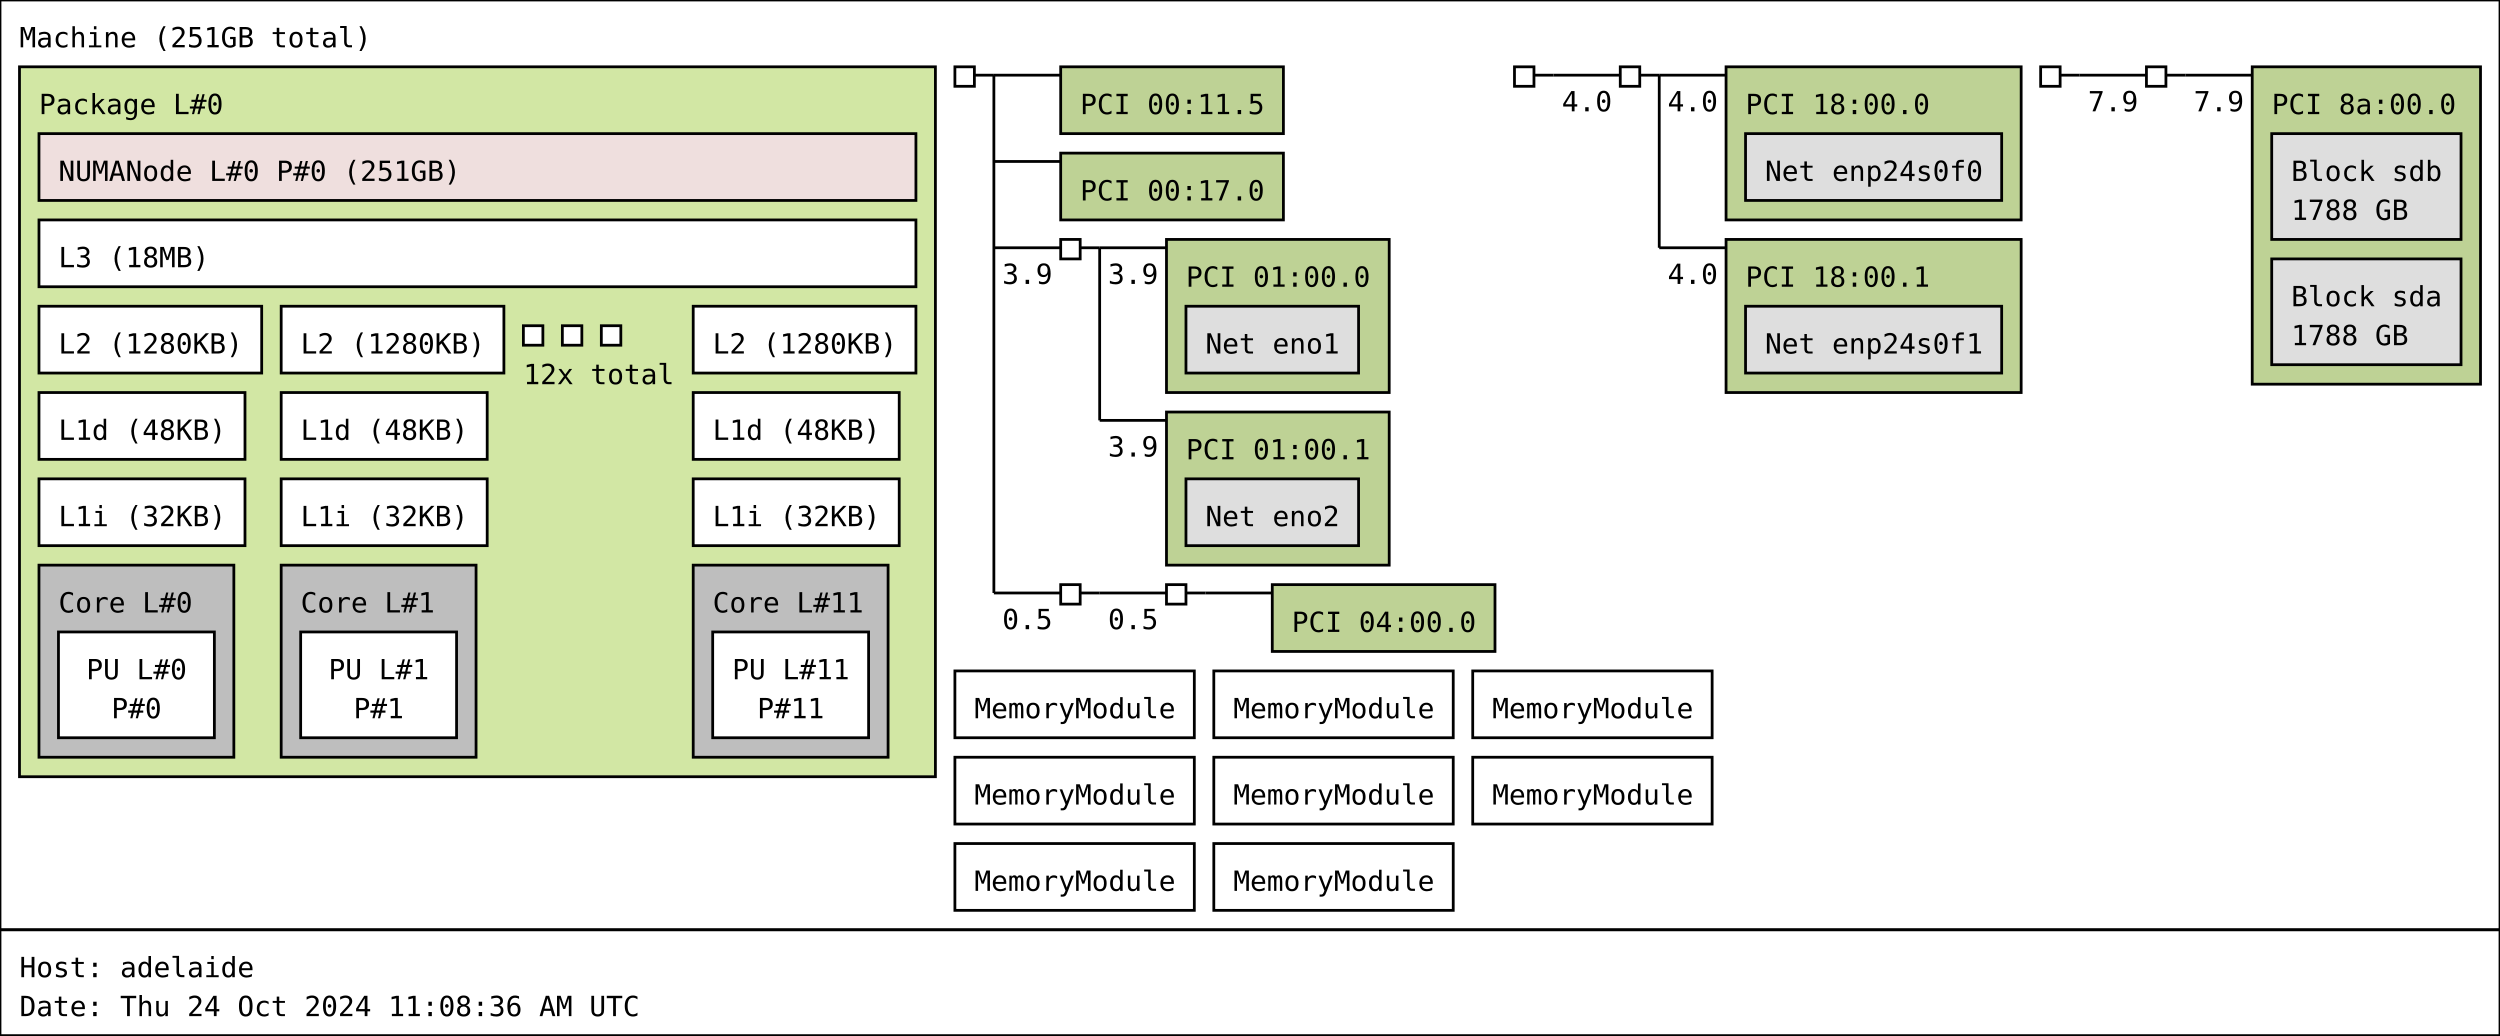
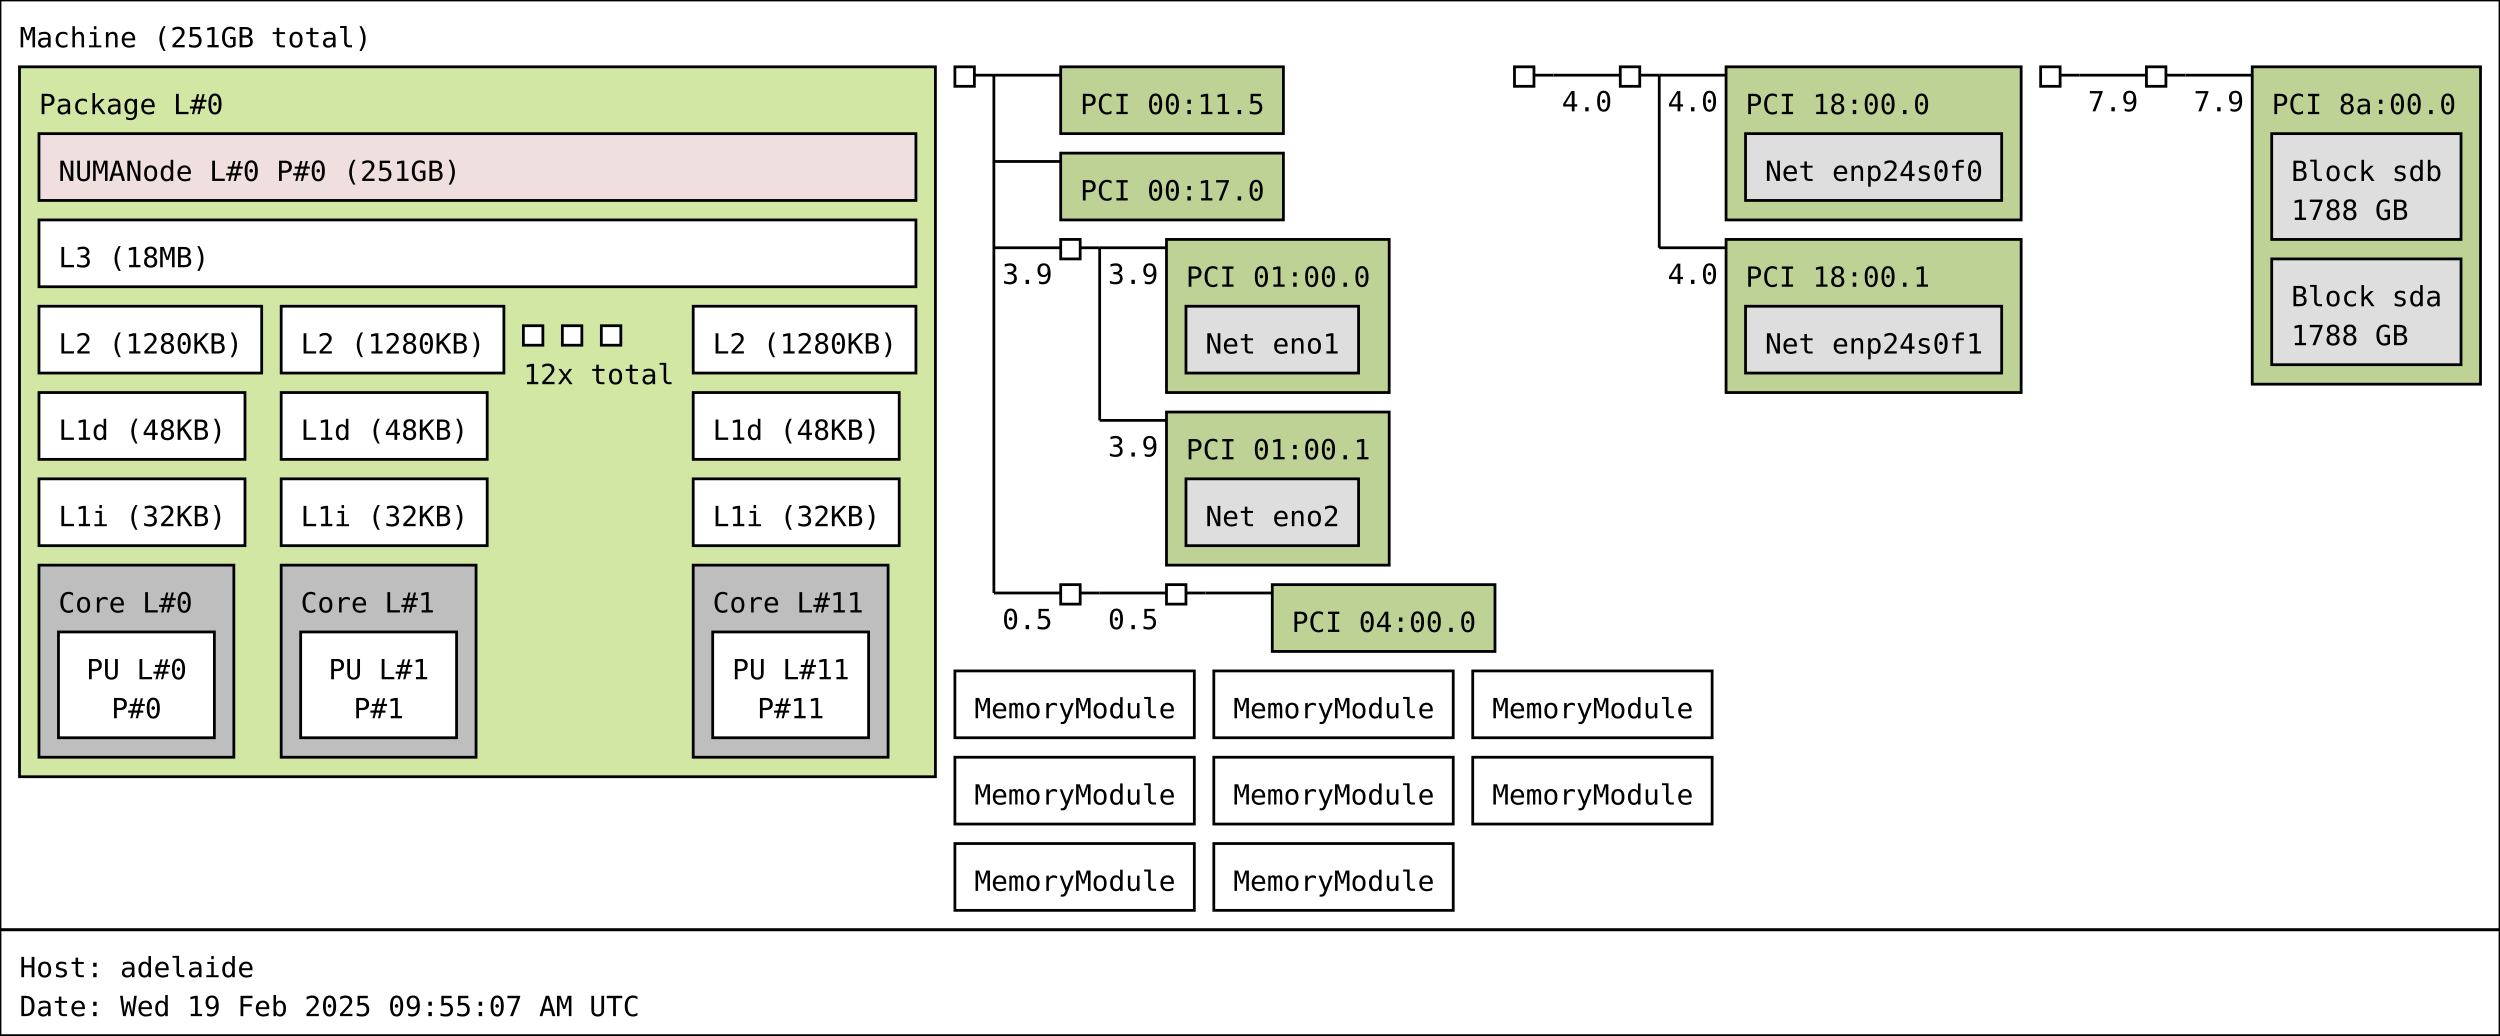
<svg xmlns="http://www.w3.org/2000/svg" width="898px" height="372px" viewBox="0 0 898px 372px" version="1.1">
  <rect id="Machine_0_rect" class="Machine" x="0" y="0" width="898" height="334" fill="rgb(255,255,255)" stroke="rgb(0,0,0)" stroke-width="1" />
  <text id="Machine_0_text" class="Machine" font-family="Monospace" x="7" y="17" fill="rgb(0,0,0)" font-size="10px">Machine (251GB total)</text>
  <rect id="Package_0_rect" class="Package" x="7" y="24" width="329" height="255" fill="rgb(210,231,164)" stroke="rgb(0,0,0)" stroke-width="1" />
  <text id="Package_0_text" class="Package" font-family="Monospace" x="14" y="41" fill="rgb(0,0,0)" font-size="10px">Package L#0</text>
  <rect id="L3_0_rect" class="L3" x="14" y="79" width="315" height="24" fill="rgb(255,255,255)" stroke="rgb(0,0,0)" stroke-width="1" />
  <text id="L3_0_text" class="L3" font-family="Monospace" x="21" y="96" fill="rgb(0,0,0)" font-size="10px">L3 (18MB)</text>
  <rect id="L2_0_rect" class="L2" x="14" y="110" width="80" height="24" fill="rgb(255,255,255)" stroke="rgb(0,0,0)" stroke-width="1" />
  <text id="L2_0_text" class="L2" font-family="Monospace" x="21" y="127" fill="rgb(0,0,0)" font-size="10px">L2 (1280KB)</text>
  <rect id="L1d_0_rect" class="L1d" x="14" y="141" width="74" height="24" fill="rgb(255,255,255)" stroke="rgb(0,0,0)" stroke-width="1" />
  <text id="L1d_0_text" class="L1d" font-family="Monospace" x="21" y="158" fill="rgb(0,0,0)" font-size="10px">L1d (48KB)</text>
  <rect id="L1i_0_rect" class="L1i" x="14" y="172" width="74" height="24" fill="rgb(255,255,255)" stroke="rgb(0,0,0)" stroke-width="1" />
  <text id="L1i_0_text" class="L1i" font-family="Monospace" x="21" y="189" fill="rgb(0,0,0)" font-size="10px">L1i (32KB)</text>
  <rect id="Core_0_rect" class="Core" x="14" y="203" width="70" height="69" fill="rgb(190,190,190)" stroke="rgb(0,0,0)" stroke-width="1" />
  <text id="Core_0_text" class="Core" font-family="Monospace" x="21" y="220" fill="rgb(0,0,0)" font-size="10px">Core L#0</text>
  <rect id="PU_0_rect" class="PU" x="21" y="227" width="56" height="38" fill="rgb(255,255,255)" stroke="rgb(0,0,0)" stroke-width="1" />
  <text id="PU_0_text" class="PU" font-family="Monospace" x="31" y="244" fill="rgb(0,0,0)" font-size="10px">PU L#0</text>
  <text id="PU_0_text_1" class="PU" font-family="Monospace" x="40" y="258" fill="rgb(0,0,0)" font-size="10px">P#0</text>
  <rect id="L2_1_rect" class="L2" x="101" y="110" width="80" height="24" fill="rgb(255,255,255)" stroke="rgb(0,0,0)" stroke-width="1" />
  <text id="L2_1_text" class="L2" font-family="Monospace" x="108" y="127" fill="rgb(0,0,0)" font-size="10px">L2 (1280KB)</text>
  <rect id="L1d_1_rect" class="L1d" x="101" y="141" width="74" height="24" fill="rgb(255,255,255)" stroke="rgb(0,0,0)" stroke-width="1" />
  <text id="L1d_1_text" class="L1d" font-family="Monospace" x="108" y="158" fill="rgb(0,0,0)" font-size="10px">L1d (48KB)</text>
  <rect id="L1i_1_rect" class="L1i" x="101" y="172" width="74" height="24" fill="rgb(255,255,255)" stroke="rgb(0,0,0)" stroke-width="1" />
  <text id="L1i_1_text" class="L1i" font-family="Monospace" x="108" y="189" fill="rgb(0,0,0)" font-size="10px">L1i (32KB)</text>
  <rect id="Core_1_rect" class="Core" x="101" y="203" width="70" height="69" fill="rgb(190,190,190)" stroke="rgb(0,0,0)" stroke-width="1" />
  <text id="Core_1_text" class="Core" font-family="Monospace" x="108" y="220" fill="rgb(0,0,0)" font-size="10px">Core L#1</text>
  <rect id="PU_1_rect" class="PU" x="108" y="227" width="56" height="38" fill="rgb(255,255,255)" stroke="rgb(0,0,0)" stroke-width="1" />
  <text id="PU_1_text" class="PU" font-family="Monospace" x="118" y="244" fill="rgb(0,0,0)" font-size="10px">PU L#1</text>
  <text id="PU_1_text_1" class="PU" font-family="Monospace" x="127" y="258" fill="rgb(0,0,0)" font-size="10px">P#1</text>
  <rect id="L2_2_rect" class="L2" x="188" y="117" width="7" height="7" fill="rgb(255,255,255)" stroke="rgb(0,0,0)" stroke-width="1" />
  <rect id="L2_2_rect" class="L2" x="202" y="117" width="7" height="7" fill="rgb(255,255,255)" stroke="rgb(0,0,0)" stroke-width="1" />
  <rect id="L2_2_rect" class="L2" x="216" y="117" width="7" height="7" fill="rgb(255,255,255)" stroke="rgb(0,0,0)" stroke-width="1" />
  <text id="L2_2_text" class="L2" font-family="Monospace" x="188" y="138" fill="rgb(0,0,0)" font-size="10px">12x total</text>
  <rect id="L2_11_rect" class="L2" x="249" y="110" width="80" height="24" fill="rgb(255,255,255)" stroke="rgb(0,0,0)" stroke-width="1" />
  <text id="L2_11_text" class="L2" font-family="Monospace" x="256" y="127" fill="rgb(0,0,0)" font-size="10px">L2 (1280KB)</text>
  <rect id="L1d_11_rect" class="L1d" x="249" y="141" width="74" height="24" fill="rgb(255,255,255)" stroke="rgb(0,0,0)" stroke-width="1" />
  <text id="L1d_11_text" class="L1d" font-family="Monospace" x="256" y="158" fill="rgb(0,0,0)" font-size="10px">L1d (48KB)</text>
  <rect id="L1i_11_rect" class="L1i" x="249" y="172" width="74" height="24" fill="rgb(255,255,255)" stroke="rgb(0,0,0)" stroke-width="1" />
  <text id="L1i_11_text" class="L1i" font-family="Monospace" x="256" y="189" fill="rgb(0,0,0)" font-size="10px">L1i (32KB)</text>
  <rect id="Core_11_rect" class="Core" x="249" y="203" width="70" height="69" fill="rgb(190,190,190)" stroke="rgb(0,0,0)" stroke-width="1" />
  <text id="Core_11_text" class="Core" font-family="Monospace" x="256" y="220" fill="rgb(0,0,0)" font-size="10px">Core L#11</text>
  <rect id="PU_11_rect" class="PU" x="256" y="227" width="56" height="38" fill="rgb(255,255,255)" stroke="rgb(0,0,0)" stroke-width="1" />
  <text id="PU_11_text" class="PU" font-family="Monospace" x="263" y="244" fill="rgb(0,0,0)" font-size="10px">PU L#11</text>
  <text id="PU_11_text_1" class="PU" font-family="Monospace" x="272" y="258" fill="rgb(0,0,0)" font-size="10px">P#11</text>
  <rect id="NUMANode_0_rect" class="NUMANode" x="14" y="48" width="315" height="24" fill="rgb(239,223,222)" stroke="rgb(0,0,0)" stroke-width="1" />
  <text id="NUMANode_0_text" class="NUMANode" font-family="Monospace" x="21" y="65" fill="rgb(0,0,0)" font-size="10px">NUMANode L#0 P#0 (251GB)</text>
  <rect id="HostBridge_0_rect" class="HostBridge" x="343" y="24" width="7" height="7" fill="rgb(255,255,255)" stroke="rgb(0,0,0)" stroke-width="1" />
  <line id="HostBridge_0_line" class="HostBridge" x1="350" y1="27" x2="357" y2="27" stroke="rgb(0,0,0)" stroke-width="1" />
  <line id="HostBridge_0_line_2" class="HostBridge" x1="357" y1="27" x2="381" y2="27" stroke="rgb(0,0,0)" stroke-width="1" />
  <line id="HostBridge_0_line_3" class="HostBridge" x1="357" y1="58" x2="381" y2="58" stroke="rgb(0,0,0)" stroke-width="1" />
  <line id="HostBridge_0_line_4" class="HostBridge" x1="357" y1="89" x2="381" y2="89" stroke="rgb(0,0,0)" stroke-width="1" />
  <text id="HostBridge_0_text_4" class="HostBridge" font-family="Monospace" x="360" y="102" fill="rgb(0,0,0)" font-size="10px">3.9</text>
  <line id="HostBridge_0_line_5" class="HostBridge" x1="357" y1="213" x2="381" y2="213" stroke="rgb(0,0,0)" stroke-width="1" />
  <text id="HostBridge_0_text_5" class="HostBridge" font-family="Monospace" x="360" y="226" fill="rgb(0,0,0)" font-size="10px">0.5</text>
  <line id="HostBridge_0_line_1" class="HostBridge" x1="357" y1="27" x2="357" y2="213" stroke="rgb(0,0,0)" stroke-width="1" />
  <rect id="PCI_0_rect" class="PCI" x="381" y="24" width="80" height="24" fill="rgb(190,210,149)" stroke="rgb(0,0,0)" stroke-width="1" />
  <text id="PCI_0_text" class="PCI" font-family="Monospace" x="388" y="41" fill="rgb(0,0,0)" font-size="10px">PCI 00:11.5</text>
  <rect id="PCI_1_rect" class="PCI" x="381" y="55" width="80" height="24" fill="rgb(190,210,149)" stroke="rgb(0,0,0)" stroke-width="1" />
  <text id="PCI_1_text" class="PCI" font-family="Monospace" x="388" y="72" fill="rgb(0,0,0)" font-size="10px">PCI 00:17.0</text>
  <rect id="PCIBridge_1_rect" class="PCIBridge" x="381" y="86" width="7" height="7" fill="rgb(255,255,255)" stroke="rgb(0,0,0)" stroke-width="1" />
  <line id="PCIBridge_1_line" class="PCIBridge" x1="388" y1="89" x2="395" y2="89" stroke="rgb(0,0,0)" stroke-width="1" />
  <line id="PCIBridge_1_line_2" class="PCIBridge" x1="395" y1="89" x2="419" y2="89" stroke="rgb(0,0,0)" stroke-width="1" />
  <text id="PCIBridge_1_text_2" class="PCIBridge" font-family="Monospace" x="398" y="102" fill="rgb(0,0,0)" font-size="10px">3.9</text>
  <line id="PCIBridge_1_line_3" class="PCIBridge" x1="395" y1="151" x2="419" y2="151" stroke="rgb(0,0,0)" stroke-width="1" />
  <text id="PCIBridge_1_text_3" class="PCIBridge" font-family="Monospace" x="398" y="164" fill="rgb(0,0,0)" font-size="10px">3.9</text>
  <line id="PCIBridge_1_line_1" class="PCIBridge" x1="395" y1="89" x2="395" y2="151" stroke="rgb(0,0,0)" stroke-width="1" />
  <rect id="PCI_2_rect" class="PCI" x="419" y="86" width="80" height="55" fill="rgb(190,210,149)" stroke="rgb(0,0,0)" stroke-width="1" />
  <text id="PCI_2_text" class="PCI" font-family="Monospace" x="426" y="103" fill="rgb(0,0,0)" font-size="10px">PCI 01:00.0</text>
  <rect id="Net_0_rect" class="Net" x="426" y="110" width="62" height="24" fill="rgb(222,222,222)" stroke="rgb(0,0,0)" stroke-width="1" />
  <text id="Net_0_text" class="Net" font-family="Monospace" x="433" y="127" fill="rgb(0,0,0)" font-size="10px">Net eno1</text>
  <rect id="PCI_3_rect" class="PCI" x="419" y="148" width="80" height="55" fill="rgb(190,210,149)" stroke="rgb(0,0,0)" stroke-width="1" />
  <text id="PCI_3_text" class="PCI" font-family="Monospace" x="426" y="165" fill="rgb(0,0,0)" font-size="10px">PCI 01:00.1</text>
  <rect id="Net_1_rect" class="Net" x="426" y="172" width="62" height="24" fill="rgb(222,222,222)" stroke="rgb(0,0,0)" stroke-width="1" />
  <text id="Net_1_text" class="Net" font-family="Monospace" x="433" y="189" fill="rgb(0,0,0)" font-size="10px">Net eno2</text>
  <rect id="PCIBridge_2_rect" class="PCIBridge" x="381" y="210" width="7" height="7" fill="rgb(255,255,255)" stroke="rgb(0,0,0)" stroke-width="1" />
  <line id="PCIBridge_2_line" class="PCIBridge" x1="388" y1="213" x2="395" y2="213" stroke="rgb(0,0,0)" stroke-width="1" />
  <line id="PCIBridge_2_line_2" class="PCIBridge" x1="395" y1="213" x2="419" y2="213" stroke="rgb(0,0,0)" stroke-width="1" />
  <text id="PCIBridge_2_text_2" class="PCIBridge" font-family="Monospace" x="398" y="226" fill="rgb(0,0,0)" font-size="10px">0.5</text>
  <line id="PCIBridge_2_line_1" class="PCIBridge" x1="395" y1="213" x2="395" y2="213" stroke="rgb(0,0,0)" stroke-width="1" />
  <rect id="PCIBridge_3_rect" class="PCIBridge" x="419" y="210" width="7" height="7" fill="rgb(255,255,255)" stroke="rgb(0,0,0)" stroke-width="1" />
  <line id="PCIBridge_3_line" class="PCIBridge" x1="426" y1="213" x2="433" y2="213" stroke="rgb(0,0,0)" stroke-width="1" />
  <line id="PCIBridge_3_line_2" class="PCIBridge" x1="433" y1="213" x2="457" y2="213" stroke="rgb(0,0,0)" stroke-width="1" />
  <line id="PCIBridge_3_line_1" class="PCIBridge" x1="433" y1="213" x2="433" y2="213" stroke="rgb(0,0,0)" stroke-width="1" />
  <rect id="PCI_4_rect" class="PCI" x="457" y="210" width="80" height="24" fill="rgb(190,210,149)" stroke="rgb(0,0,0)" stroke-width="1" />
  <text id="PCI_4_text" class="PCI" font-family="Monospace" x="464" y="227" fill="rgb(0,0,0)" font-size="10px">PCI 04:00.0</text>
  <rect id="HostBridge_4_rect" class="HostBridge" x="544" y="24" width="7" height="7" fill="rgb(255,255,255)" stroke="rgb(0,0,0)" stroke-width="1" />
  <line id="HostBridge_4_line" class="HostBridge" x1="551" y1="27" x2="558" y2="27" stroke="rgb(0,0,0)" stroke-width="1" />
  <line id="HostBridge_4_line_2" class="HostBridge" x1="558" y1="27" x2="582" y2="27" stroke="rgb(0,0,0)" stroke-width="1" />
  <text id="HostBridge_4_text_2" class="HostBridge" font-family="Monospace" x="561" y="40" fill="rgb(0,0,0)" font-size="10px">4.0</text>
  <line id="HostBridge_4_line_1" class="HostBridge" x1="558" y1="27" x2="558" y2="27" stroke="rgb(0,0,0)" stroke-width="1" />
  <rect id="PCIBridge_5_rect" class="PCIBridge" x="582" y="24" width="7" height="7" fill="rgb(255,255,255)" stroke="rgb(0,0,0)" stroke-width="1" />
  <line id="PCIBridge_5_line" class="PCIBridge" x1="589" y1="27" x2="596" y2="27" stroke="rgb(0,0,0)" stroke-width="1" />
  <line id="PCIBridge_5_line_2" class="PCIBridge" x1="596" y1="27" x2="620" y2="27" stroke="rgb(0,0,0)" stroke-width="1" />
  <text id="PCIBridge_5_text_2" class="PCIBridge" font-family="Monospace" x="599" y="40" fill="rgb(0,0,0)" font-size="10px">4.0</text>
  <line id="PCIBridge_5_line_3" class="PCIBridge" x1="596" y1="89" x2="620" y2="89" stroke="rgb(0,0,0)" stroke-width="1" />
  <text id="PCIBridge_5_text_3" class="PCIBridge" font-family="Monospace" x="599" y="102" fill="rgb(0,0,0)" font-size="10px">4.0</text>
  <line id="PCIBridge_5_line_1" class="PCIBridge" x1="596" y1="27" x2="596" y2="89" stroke="rgb(0,0,0)" stroke-width="1" />
  <rect id="PCI_5_rect" class="PCI" x="620" y="24" width="106" height="55" fill="rgb(190,210,149)" stroke="rgb(0,0,0)" stroke-width="1" />
  <text id="PCI_5_text" class="PCI" font-family="Monospace" x="627" y="41" fill="rgb(0,0,0)" font-size="10px">PCI 18:00.0</text>
  <rect id="Net_2_rect" class="Net" x="627" y="48" width="92" height="24" fill="rgb(222,222,222)" stroke="rgb(0,0,0)" stroke-width="1" />
  <text id="Net_2_text" class="Net" font-family="Monospace" x="634" y="65" fill="rgb(0,0,0)" font-size="10px">Net enp24s0f0</text>
  <rect id="PCI_6_rect" class="PCI" x="620" y="86" width="106" height="55" fill="rgb(190,210,149)" stroke="rgb(0,0,0)" stroke-width="1" />
  <text id="PCI_6_text" class="PCI" font-family="Monospace" x="627" y="103" fill="rgb(0,0,0)" font-size="10px">PCI 18:00.1</text>
  <rect id="Net_3_rect" class="Net" x="627" y="110" width="92" height="24" fill="rgb(222,222,222)" stroke="rgb(0,0,0)" stroke-width="1" />
  <text id="Net_3_text" class="Net" font-family="Monospace" x="634" y="127" fill="rgb(0,0,0)" font-size="10px">Net enp24s0f1</text>
  <rect id="HostBridge_6_rect" class="HostBridge" x="733" y="24" width="7" height="7" fill="rgb(255,255,255)" stroke="rgb(0,0,0)" stroke-width="1" />
  <line id="HostBridge_6_line" class="HostBridge" x1="740" y1="27" x2="747" y2="27" stroke="rgb(0,0,0)" stroke-width="1" />
  <line id="HostBridge_6_line_2" class="HostBridge" x1="747" y1="27" x2="771" y2="27" stroke="rgb(0,0,0)" stroke-width="1" />
  <text id="HostBridge_6_text_2" class="HostBridge" font-family="Monospace" x="750" y="40" fill="rgb(0,0,0)" font-size="10px">7.9</text>
  <line id="HostBridge_6_line_1" class="HostBridge" x1="747" y1="27" x2="747" y2="27" stroke="rgb(0,0,0)" stroke-width="1" />
  <rect id="PCIBridge_7_rect" class="PCIBridge" x="771" y="24" width="7" height="7" fill="rgb(255,255,255)" stroke="rgb(0,0,0)" stroke-width="1" />
  <line id="PCIBridge_7_line" class="PCIBridge" x1="778" y1="27" x2="785" y2="27" stroke="rgb(0,0,0)" stroke-width="1" />
  <line id="PCIBridge_7_line_2" class="PCIBridge" x1="785" y1="27" x2="809" y2="27" stroke="rgb(0,0,0)" stroke-width="1" />
  <text id="PCIBridge_7_text_2" class="PCIBridge" font-family="Monospace" x="788" y="40" fill="rgb(0,0,0)" font-size="10px">7.9</text>
  <line id="PCIBridge_7_line_1" class="PCIBridge" x1="785" y1="27" x2="785" y2="27" stroke="rgb(0,0,0)" stroke-width="1" />
  <rect id="PCI_7_rect" class="PCI" x="809" y="24" width="82" height="114" fill="rgb(190,210,149)" stroke="rgb(0,0,0)" stroke-width="1" />
  <text id="PCI_7_text" class="PCI" font-family="Monospace" x="816" y="41" fill="rgb(0,0,0)" font-size="10px">PCI 8a:00.0</text>
  <rect id="Block_4_rect" class="Block" x="816" y="48" width="68" height="38" fill="rgb(222,222,222)" stroke="rgb(0,0,0)" stroke-width="1" />
  <text id="Block_4_text" class="Block" font-family="Monospace" x="823" y="65" fill="rgb(0,0,0)" font-size="10px">Block sdb</text>
  <text id="Block_4_text_1" class="Block" font-family="Monospace" x="823" y="79" fill="rgb(0,0,0)" font-size="10px">1788 GB</text>
  <rect id="Block_5_rect" class="Block" x="816" y="93" width="68" height="38" fill="rgb(222,222,222)" stroke="rgb(0,0,0)" stroke-width="1" />
  <text id="Block_5_text" class="Block" font-family="Monospace" x="823" y="110" fill="rgb(0,0,0)" font-size="10px">Block sda</text>
  <text id="Block_5_text_1" class="Block" font-family="Monospace" x="823" y="124" fill="rgb(0,0,0)" font-size="10px">1788 GB</text>
  <rect id="Misc_0_rect" class="Misc" x="343" y="241" width="86" height="24" fill="rgb(255,255,255)" stroke="rgb(0,0,0)" stroke-width="1" />
  <text id="Misc_0_text" class="Misc" font-family="Monospace" x="350" y="258" fill="rgb(0,0,0)" font-size="10px">MemoryModule</text>
  <rect id="Misc_1_rect" class="Misc" x="436" y="241" width="86" height="24" fill="rgb(255,255,255)" stroke="rgb(0,0,0)" stroke-width="1" />
  <text id="Misc_1_text" class="Misc" font-family="Monospace" x="443" y="258" fill="rgb(0,0,0)" font-size="10px">MemoryModule</text>
  <rect id="Misc_2_rect" class="Misc" x="529" y="241" width="86" height="24" fill="rgb(255,255,255)" stroke="rgb(0,0,0)" stroke-width="1" />
  <text id="Misc_2_text" class="Misc" font-family="Monospace" x="536" y="258" fill="rgb(0,0,0)" font-size="10px">MemoryModule</text>
  <rect id="Misc_3_rect" class="Misc" x="343" y="272" width="86" height="24" fill="rgb(255,255,255)" stroke="rgb(0,0,0)" stroke-width="1" />
  <text id="Misc_3_text" class="Misc" font-family="Monospace" x="350" y="289" fill="rgb(0,0,0)" font-size="10px">MemoryModule</text>
  <rect id="Misc_4_rect" class="Misc" x="436" y="272" width="86" height="24" fill="rgb(255,255,255)" stroke="rgb(0,0,0)" stroke-width="1" />
  <text id="Misc_4_text" class="Misc" font-family="Monospace" x="443" y="289" fill="rgb(0,0,0)" font-size="10px">MemoryModule</text>
  <rect id="Misc_5_rect" class="Misc" x="529" y="272" width="86" height="24" fill="rgb(255,255,255)" stroke="rgb(0,0,0)" stroke-width="1" />
  <text id="Misc_5_text" class="Misc" font-family="Monospace" x="536" y="289" fill="rgb(0,0,0)" font-size="10px">MemoryModule</text>
  <rect id="Misc_6_rect" class="Misc" x="343" y="303" width="86" height="24" fill="rgb(255,255,255)" stroke="rgb(0,0,0)" stroke-width="1" />
  <text id="Misc_6_text" class="Misc" font-family="Monospace" x="350" y="320" fill="rgb(0,0,0)" font-size="10px">MemoryModule</text>
  <rect id="Misc_7_rect" class="Misc" x="436" y="303" width="86" height="24" fill="rgb(255,255,255)" stroke="rgb(0,0,0)" stroke-width="1" />
  <text id="Misc_7_text" class="Misc" font-family="Monospace" x="443" y="320" fill="rgb(0,0,0)" font-size="10px">MemoryModule</text>
  <rect id="anon_rect" x="0" y="334" width="898" height="38" fill="rgb(255,255,255)" stroke="rgb(0,0,0)" stroke-width="1" />
  <text id="anon_text" font-family="Monospace" x="7" y="351" fill="rgb(0,0,0)" font-size="10px">Host: adelaide</text>
-   <text id="anon_text_1" font-family="Monospace" x="7" y="365" fill="rgb(0,0,0)" font-size="10px">Date: Thu 24 Oct 2024 11:08:36 AM UTC</text>
+   <text id="anon_text_1" font-family="Monospace" x="7" y="365" fill="rgb(0,0,0)" font-size="10px">Date: Wed 19 Feb 2025 09:55:07 AM UTC</text>
</svg>
